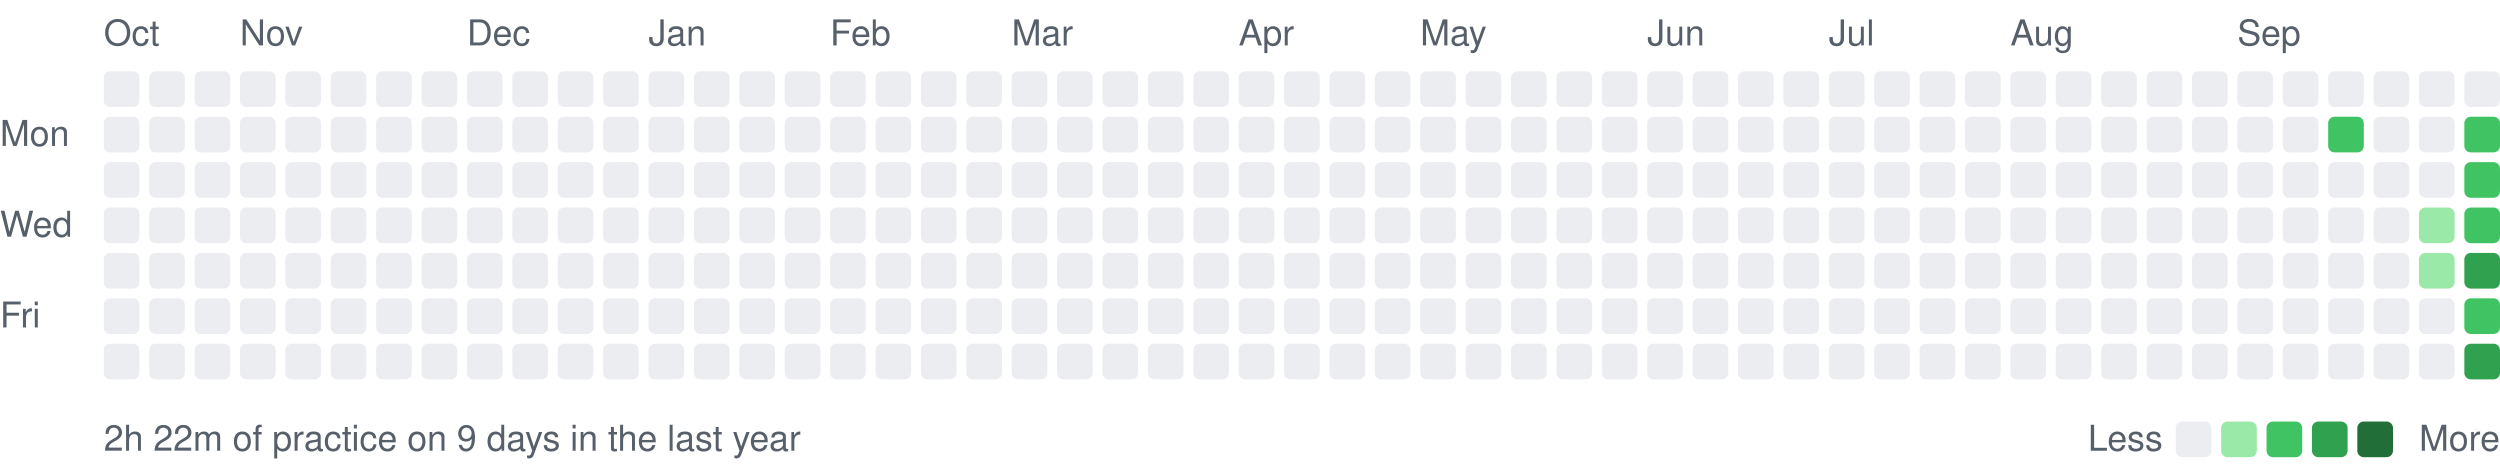
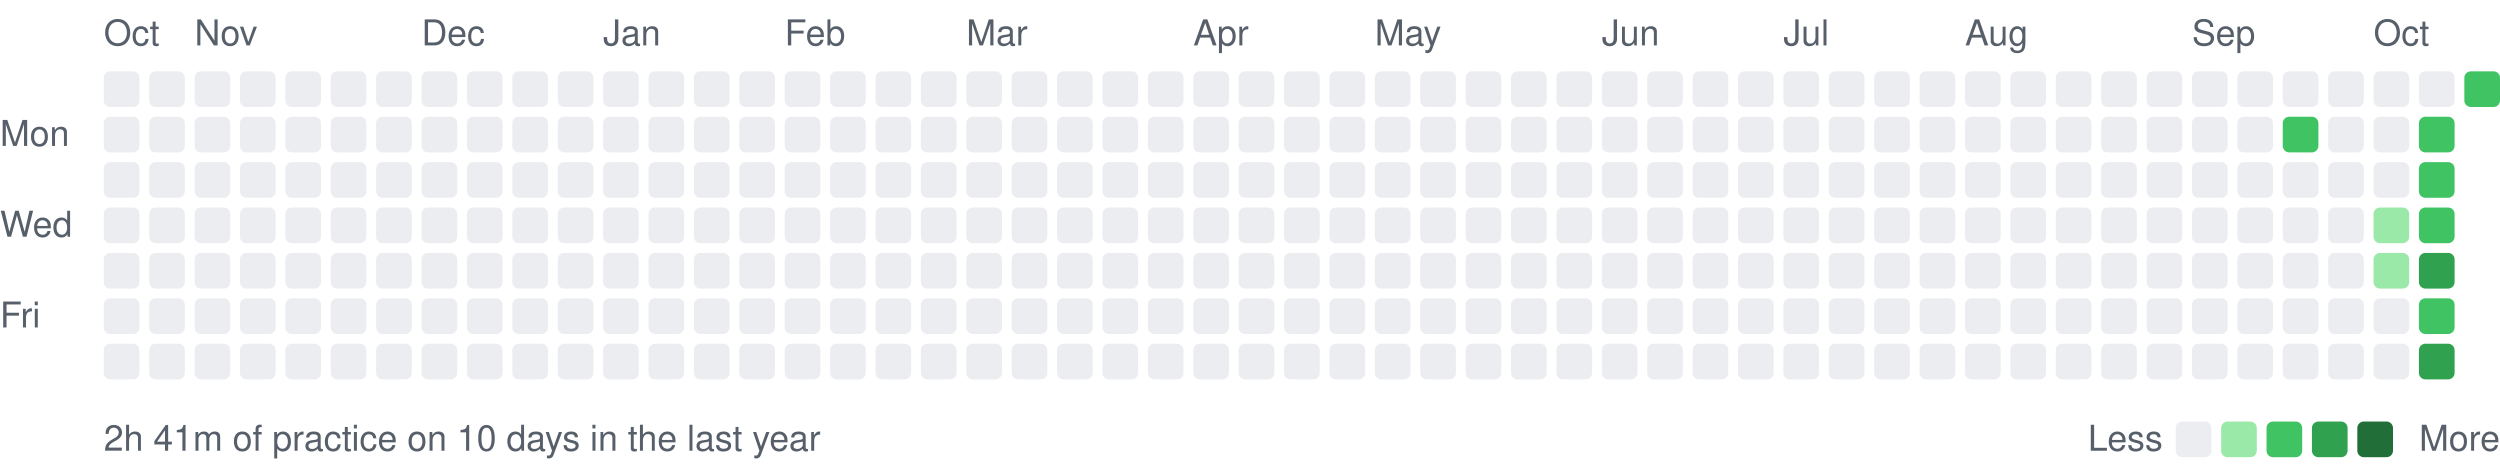
<svg xmlns="http://www.w3.org/2000/svg" width="771" height="145" viewBox="0 0 771 145" font-family="-apple-system, BlinkMacSystemFont, 'Segoe UI', Helvetica, Arial, sans-serif" font-size="11">
  <style>
.kc-t { fill: #57606a; }
.kc-h { fill: #24292f; }
.kc-g { stroke: #d0d7de; }
.kc-l0 { fill: #ebedf0; }
.kc-l1 { fill: #9be9a8; }
.kc-l2 { fill: #40c463; }
.kc-l3 { fill: #30a14e; }
.kc-l4 { fill: #216e39; }
.kc-line { stroke: #2da44e; }
.kc-dot { fill: #2da44e; }
@media (prefers-color-scheme: dark) {
:root:not([data-theme="light"]) .kc-t { fill: #8b949e; }
:root:not([data-theme="light"]) .kc-h { fill: #e6edf3; }
:root:not([data-theme="light"]) .kc-g { stroke: #30363d; }
:root:not([data-theme="light"]) .kc-l0 { fill: #262a31; }
:root:not([data-theme="light"]) .kc-l1 { fill: #0e4429; }
:root:not([data-theme="light"]) .kc-l2 { fill: #006d32; }
:root:not([data-theme="light"]) .kc-l3 { fill: #26a641; }
:root:not([data-theme="light"]) .kc-l4 { fill: #39d353; }
:root:not([data-theme="light"]) .kc-line { stroke: #3fb950; }
:root:not([data-theme="light"]) .kc-dot { fill: #3fb950; }
}
:root[data-theme="dark"] .kc-t { fill: #8b949e; }
:root[data-theme="dark"] .kc-h { fill: #e6edf3; }
:root[data-theme="dark"] .kc-g { stroke: #30363d; }
:root[data-theme="dark"] .kc-l0 { fill: #262a31; }
:root[data-theme="dark"] .kc-l1 { fill: #0e4429; }
:root[data-theme="dark"] .kc-l2 { fill: #006d32; }
:root[data-theme="dark"] .kc-l3 { fill: #26a641; }
:root[data-theme="dark"] .kc-l4 { fill: #39d353; }
:root[data-theme="dark"] .kc-line { stroke: #3fb950; }
:root[data-theme="dark"] .kc-dot { fill: #3fb950; }
</style>
  <text class="kc-t" x="32" y="14">Oct</text>
-   <text class="kc-t" x="74" y="14">Nov</text>
-   <text class="kc-t" x="144" y="14">Dec</text>
-   <text class="kc-t" x="200" y="14">Jan</text>
-   <text class="kc-t" x="256" y="14">Feb</text>
-   <text class="kc-t" x="312" y="14">Mar</text>
-   <text class="kc-t" x="382" y="14">Apr</text>
-   <text class="kc-t" x="438" y="14">May</text>
-   <text class="kc-t" x="508" y="14">Jun</text>
-   <text class="kc-t" x="564" y="14">Jul</text>
-   <text class="kc-t" x="620" y="14">Aug</text>
-   <text class="kc-t" x="690" y="14">Sep</text>
+   <text class="kc-t" x="60" y="14">Nov</text>
+   <text class="kc-t" x="130" y="14">Dec</text>
+   <text class="kc-t" x="186" y="14">Jan</text>
+   <text class="kc-t" x="242" y="14">Feb</text>
+   <text class="kc-t" x="298" y="14">Mar</text>
+   <text class="kc-t" x="368" y="14">Apr</text>
+   <text class="kc-t" x="424" y="14">May</text>
+   <text class="kc-t" x="494" y="14">Jun</text>
+   <text class="kc-t" x="550" y="14">Jul</text>
+   <text class="kc-t" x="606" y="14">Aug</text>
+   <text class="kc-t" x="676" y="14">Sep</text>
+   <text class="kc-t" x="732" y="14">Oct</text>
  <text class="kc-t" x="0" y="45">Mon</text>
  <text class="kc-t" x="0" y="73">Wed</text>
  <text class="kc-t" x="0" y="101">Fri</text>
  <rect class="kc-l0" x="32" y="22" width="11" height="11" rx="2" />
  <rect class="kc-l0" x="32" y="36" width="11" height="11" rx="2" />
  <rect class="kc-l0" x="32" y="50" width="11" height="11" rx="2" />
  <rect class="kc-l0" x="32" y="64" width="11" height="11" rx="2" />
  <rect class="kc-l0" x="32" y="78" width="11" height="11" rx="2" />
  <rect class="kc-l0" x="32" y="92" width="11" height="11" rx="2" />
  <rect class="kc-l0" x="32" y="106" width="11" height="11" rx="2" />
  <rect class="kc-l0" x="46" y="22" width="11" height="11" rx="2" />
  <rect class="kc-l0" x="46" y="36" width="11" height="11" rx="2" />
  <rect class="kc-l0" x="46" y="50" width="11" height="11" rx="2" />
  <rect class="kc-l0" x="46" y="64" width="11" height="11" rx="2" />
  <rect class="kc-l0" x="46" y="78" width="11" height="11" rx="2" />
  <rect class="kc-l0" x="46" y="92" width="11" height="11" rx="2" />
  <rect class="kc-l0" x="46" y="106" width="11" height="11" rx="2" />
  <rect class="kc-l0" x="60" y="22" width="11" height="11" rx="2" />
  <rect class="kc-l0" x="60" y="36" width="11" height="11" rx="2" />
  <rect class="kc-l0" x="60" y="50" width="11" height="11" rx="2" />
  <rect class="kc-l0" x="60" y="64" width="11" height="11" rx="2" />
  <rect class="kc-l0" x="60" y="78" width="11" height="11" rx="2" />
  <rect class="kc-l0" x="60" y="92" width="11" height="11" rx="2" />
  <rect class="kc-l0" x="60" y="106" width="11" height="11" rx="2" />
  <rect class="kc-l0" x="74" y="22" width="11" height="11" rx="2" />
  <rect class="kc-l0" x="74" y="36" width="11" height="11" rx="2" />
  <rect class="kc-l0" x="74" y="50" width="11" height="11" rx="2" />
  <rect class="kc-l0" x="74" y="64" width="11" height="11" rx="2" />
  <rect class="kc-l0" x="74" y="78" width="11" height="11" rx="2" />
  <rect class="kc-l0" x="74" y="92" width="11" height="11" rx="2" />
  <rect class="kc-l0" x="74" y="106" width="11" height="11" rx="2" />
  <rect class="kc-l0" x="88" y="22" width="11" height="11" rx="2" />
  <rect class="kc-l0" x="88" y="36" width="11" height="11" rx="2" />
  <rect class="kc-l0" x="88" y="50" width="11" height="11" rx="2" />
  <rect class="kc-l0" x="88" y="64" width="11" height="11" rx="2" />
  <rect class="kc-l0" x="88" y="78" width="11" height="11" rx="2" />
  <rect class="kc-l0" x="88" y="92" width="11" height="11" rx="2" />
  <rect class="kc-l0" x="88" y="106" width="11" height="11" rx="2" />
  <rect class="kc-l0" x="102" y="22" width="11" height="11" rx="2" />
  <rect class="kc-l0" x="102" y="36" width="11" height="11" rx="2" />
  <rect class="kc-l0" x="102" y="50" width="11" height="11" rx="2" />
  <rect class="kc-l0" x="102" y="64" width="11" height="11" rx="2" />
  <rect class="kc-l0" x="102" y="78" width="11" height="11" rx="2" />
  <rect class="kc-l0" x="102" y="92" width="11" height="11" rx="2" />
  <rect class="kc-l0" x="102" y="106" width="11" height="11" rx="2" />
  <rect class="kc-l0" x="116" y="22" width="11" height="11" rx="2" />
  <rect class="kc-l0" x="116" y="36" width="11" height="11" rx="2" />
  <rect class="kc-l0" x="116" y="50" width="11" height="11" rx="2" />
  <rect class="kc-l0" x="116" y="64" width="11" height="11" rx="2" />
  <rect class="kc-l0" x="116" y="78" width="11" height="11" rx="2" />
  <rect class="kc-l0" x="116" y="92" width="11" height="11" rx="2" />
  <rect class="kc-l0" x="116" y="106" width="11" height="11" rx="2" />
  <rect class="kc-l0" x="130" y="22" width="11" height="11" rx="2" />
  <rect class="kc-l0" x="130" y="36" width="11" height="11" rx="2" />
  <rect class="kc-l0" x="130" y="50" width="11" height="11" rx="2" />
  <rect class="kc-l0" x="130" y="64" width="11" height="11" rx="2" />
  <rect class="kc-l0" x="130" y="78" width="11" height="11" rx="2" />
  <rect class="kc-l0" x="130" y="92" width="11" height="11" rx="2" />
  <rect class="kc-l0" x="130" y="106" width="11" height="11" rx="2" />
  <rect class="kc-l0" x="144" y="22" width="11" height="11" rx="2" />
  <rect class="kc-l0" x="144" y="36" width="11" height="11" rx="2" />
  <rect class="kc-l0" x="144" y="50" width="11" height="11" rx="2" />
  <rect class="kc-l0" x="144" y="64" width="11" height="11" rx="2" />
  <rect class="kc-l0" x="144" y="78" width="11" height="11" rx="2" />
  <rect class="kc-l0" x="144" y="92" width="11" height="11" rx="2" />
  <rect class="kc-l0" x="144" y="106" width="11" height="11" rx="2" />
  <rect class="kc-l0" x="158" y="22" width="11" height="11" rx="2" />
  <rect class="kc-l0" x="158" y="36" width="11" height="11" rx="2" />
  <rect class="kc-l0" x="158" y="50" width="11" height="11" rx="2" />
  <rect class="kc-l0" x="158" y="64" width="11" height="11" rx="2" />
  <rect class="kc-l0" x="158" y="78" width="11" height="11" rx="2" />
  <rect class="kc-l0" x="158" y="92" width="11" height="11" rx="2" />
  <rect class="kc-l0" x="158" y="106" width="11" height="11" rx="2" />
  <rect class="kc-l0" x="172" y="22" width="11" height="11" rx="2" />
  <rect class="kc-l0" x="172" y="36" width="11" height="11" rx="2" />
  <rect class="kc-l0" x="172" y="50" width="11" height="11" rx="2" />
  <rect class="kc-l0" x="172" y="64" width="11" height="11" rx="2" />
  <rect class="kc-l0" x="172" y="78" width="11" height="11" rx="2" />
  <rect class="kc-l0" x="172" y="92" width="11" height="11" rx="2" />
  <rect class="kc-l0" x="172" y="106" width="11" height="11" rx="2" />
  <rect class="kc-l0" x="186" y="22" width="11" height="11" rx="2" />
  <rect class="kc-l0" x="186" y="36" width="11" height="11" rx="2" />
  <rect class="kc-l0" x="186" y="50" width="11" height="11" rx="2" />
  <rect class="kc-l0" x="186" y="64" width="11" height="11" rx="2" />
  <rect class="kc-l0" x="186" y="78" width="11" height="11" rx="2" />
  <rect class="kc-l0" x="186" y="92" width="11" height="11" rx="2" />
  <rect class="kc-l0" x="186" y="106" width="11" height="11" rx="2" />
  <rect class="kc-l0" x="200" y="22" width="11" height="11" rx="2" />
  <rect class="kc-l0" x="200" y="36" width="11" height="11" rx="2" />
  <rect class="kc-l0" x="200" y="50" width="11" height="11" rx="2" />
  <rect class="kc-l0" x="200" y="64" width="11" height="11" rx="2" />
  <rect class="kc-l0" x="200" y="78" width="11" height="11" rx="2" />
  <rect class="kc-l0" x="200" y="92" width="11" height="11" rx="2" />
  <rect class="kc-l0" x="200" y="106" width="11" height="11" rx="2" />
  <rect class="kc-l0" x="214" y="22" width="11" height="11" rx="2" />
  <rect class="kc-l0" x="214" y="36" width="11" height="11" rx="2" />
  <rect class="kc-l0" x="214" y="50" width="11" height="11" rx="2" />
  <rect class="kc-l0" x="214" y="64" width="11" height="11" rx="2" />
  <rect class="kc-l0" x="214" y="78" width="11" height="11" rx="2" />
  <rect class="kc-l0" x="214" y="92" width="11" height="11" rx="2" />
  <rect class="kc-l0" x="214" y="106" width="11" height="11" rx="2" />
  <rect class="kc-l0" x="228" y="22" width="11" height="11" rx="2" />
  <rect class="kc-l0" x="228" y="36" width="11" height="11" rx="2" />
  <rect class="kc-l0" x="228" y="50" width="11" height="11" rx="2" />
  <rect class="kc-l0" x="228" y="64" width="11" height="11" rx="2" />
  <rect class="kc-l0" x="228" y="78" width="11" height="11" rx="2" />
  <rect class="kc-l0" x="228" y="92" width="11" height="11" rx="2" />
  <rect class="kc-l0" x="228" y="106" width="11" height="11" rx="2" />
  <rect class="kc-l0" x="242" y="22" width="11" height="11" rx="2" />
  <rect class="kc-l0" x="242" y="36" width="11" height="11" rx="2" />
  <rect class="kc-l0" x="242" y="50" width="11" height="11" rx="2" />
  <rect class="kc-l0" x="242" y="64" width="11" height="11" rx="2" />
  <rect class="kc-l0" x="242" y="78" width="11" height="11" rx="2" />
  <rect class="kc-l0" x="242" y="92" width="11" height="11" rx="2" />
  <rect class="kc-l0" x="242" y="106" width="11" height="11" rx="2" />
  <rect class="kc-l0" x="256" y="22" width="11" height="11" rx="2" />
  <rect class="kc-l0" x="256" y="36" width="11" height="11" rx="2" />
  <rect class="kc-l0" x="256" y="50" width="11" height="11" rx="2" />
  <rect class="kc-l0" x="256" y="64" width="11" height="11" rx="2" />
  <rect class="kc-l0" x="256" y="78" width="11" height="11" rx="2" />
  <rect class="kc-l0" x="256" y="92" width="11" height="11" rx="2" />
  <rect class="kc-l0" x="256" y="106" width="11" height="11" rx="2" />
  <rect class="kc-l0" x="270" y="22" width="11" height="11" rx="2" />
  <rect class="kc-l0" x="270" y="36" width="11" height="11" rx="2" />
  <rect class="kc-l0" x="270" y="50" width="11" height="11" rx="2" />
  <rect class="kc-l0" x="270" y="64" width="11" height="11" rx="2" />
  <rect class="kc-l0" x="270" y="78" width="11" height="11" rx="2" />
  <rect class="kc-l0" x="270" y="92" width="11" height="11" rx="2" />
  <rect class="kc-l0" x="270" y="106" width="11" height="11" rx="2" />
  <rect class="kc-l0" x="284" y="22" width="11" height="11" rx="2" />
  <rect class="kc-l0" x="284" y="36" width="11" height="11" rx="2" />
  <rect class="kc-l0" x="284" y="50" width="11" height="11" rx="2" />
  <rect class="kc-l0" x="284" y="64" width="11" height="11" rx="2" />
  <rect class="kc-l0" x="284" y="78" width="11" height="11" rx="2" />
  <rect class="kc-l0" x="284" y="92" width="11" height="11" rx="2" />
  <rect class="kc-l0" x="284" y="106" width="11" height="11" rx="2" />
  <rect class="kc-l0" x="298" y="22" width="11" height="11" rx="2" />
  <rect class="kc-l0" x="298" y="36" width="11" height="11" rx="2" />
  <rect class="kc-l0" x="298" y="50" width="11" height="11" rx="2" />
  <rect class="kc-l0" x="298" y="64" width="11" height="11" rx="2" />
  <rect class="kc-l0" x="298" y="78" width="11" height="11" rx="2" />
  <rect class="kc-l0" x="298" y="92" width="11" height="11" rx="2" />
  <rect class="kc-l0" x="298" y="106" width="11" height="11" rx="2" />
  <rect class="kc-l0" x="312" y="22" width="11" height="11" rx="2" />
  <rect class="kc-l0" x="312" y="36" width="11" height="11" rx="2" />
  <rect class="kc-l0" x="312" y="50" width="11" height="11" rx="2" />
  <rect class="kc-l0" x="312" y="64" width="11" height="11" rx="2" />
  <rect class="kc-l0" x="312" y="78" width="11" height="11" rx="2" />
  <rect class="kc-l0" x="312" y="92" width="11" height="11" rx="2" />
  <rect class="kc-l0" x="312" y="106" width="11" height="11" rx="2" />
  <rect class="kc-l0" x="326" y="22" width="11" height="11" rx="2" />
  <rect class="kc-l0" x="326" y="36" width="11" height="11" rx="2" />
  <rect class="kc-l0" x="326" y="50" width="11" height="11" rx="2" />
  <rect class="kc-l0" x="326" y="64" width="11" height="11" rx="2" />
  <rect class="kc-l0" x="326" y="78" width="11" height="11" rx="2" />
  <rect class="kc-l0" x="326" y="92" width="11" height="11" rx="2" />
  <rect class="kc-l0" x="326" y="106" width="11" height="11" rx="2" />
  <rect class="kc-l0" x="340" y="22" width="11" height="11" rx="2" />
  <rect class="kc-l0" x="340" y="36" width="11" height="11" rx="2" />
  <rect class="kc-l0" x="340" y="50" width="11" height="11" rx="2" />
  <rect class="kc-l0" x="340" y="64" width="11" height="11" rx="2" />
  <rect class="kc-l0" x="340" y="78" width="11" height="11" rx="2" />
  <rect class="kc-l0" x="340" y="92" width="11" height="11" rx="2" />
  <rect class="kc-l0" x="340" y="106" width="11" height="11" rx="2" />
  <rect class="kc-l0" x="354" y="22" width="11" height="11" rx="2" />
  <rect class="kc-l0" x="354" y="36" width="11" height="11" rx="2" />
  <rect class="kc-l0" x="354" y="50" width="11" height="11" rx="2" />
  <rect class="kc-l0" x="354" y="64" width="11" height="11" rx="2" />
  <rect class="kc-l0" x="354" y="78" width="11" height="11" rx="2" />
  <rect class="kc-l0" x="354" y="92" width="11" height="11" rx="2" />
  <rect class="kc-l0" x="354" y="106" width="11" height="11" rx="2" />
  <rect class="kc-l0" x="368" y="22" width="11" height="11" rx="2" />
  <rect class="kc-l0" x="368" y="36" width="11" height="11" rx="2" />
  <rect class="kc-l0" x="368" y="50" width="11" height="11" rx="2" />
  <rect class="kc-l0" x="368" y="64" width="11" height="11" rx="2" />
  <rect class="kc-l0" x="368" y="78" width="11" height="11" rx="2" />
  <rect class="kc-l0" x="368" y="92" width="11" height="11" rx="2" />
  <rect class="kc-l0" x="368" y="106" width="11" height="11" rx="2" />
  <rect class="kc-l0" x="382" y="22" width="11" height="11" rx="2" />
  <rect class="kc-l0" x="382" y="36" width="11" height="11" rx="2" />
  <rect class="kc-l0" x="382" y="50" width="11" height="11" rx="2" />
  <rect class="kc-l0" x="382" y="64" width="11" height="11" rx="2" />
  <rect class="kc-l0" x="382" y="78" width="11" height="11" rx="2" />
  <rect class="kc-l0" x="382" y="92" width="11" height="11" rx="2" />
  <rect class="kc-l0" x="382" y="106" width="11" height="11" rx="2" />
  <rect class="kc-l0" x="396" y="22" width="11" height="11" rx="2" />
  <rect class="kc-l0" x="396" y="36" width="11" height="11" rx="2" />
  <rect class="kc-l0" x="396" y="50" width="11" height="11" rx="2" />
  <rect class="kc-l0" x="396" y="64" width="11" height="11" rx="2" />
  <rect class="kc-l0" x="396" y="78" width="11" height="11" rx="2" />
  <rect class="kc-l0" x="396" y="92" width="11" height="11" rx="2" />
  <rect class="kc-l0" x="396" y="106" width="11" height="11" rx="2" />
  <rect class="kc-l0" x="410" y="22" width="11" height="11" rx="2" />
  <rect class="kc-l0" x="410" y="36" width="11" height="11" rx="2" />
  <rect class="kc-l0" x="410" y="50" width="11" height="11" rx="2" />
  <rect class="kc-l0" x="410" y="64" width="11" height="11" rx="2" />
  <rect class="kc-l0" x="410" y="78" width="11" height="11" rx="2" />
  <rect class="kc-l0" x="410" y="92" width="11" height="11" rx="2" />
  <rect class="kc-l0" x="410" y="106" width="11" height="11" rx="2" />
  <rect class="kc-l0" x="424" y="22" width="11" height="11" rx="2" />
  <rect class="kc-l0" x="424" y="36" width="11" height="11" rx="2" />
  <rect class="kc-l0" x="424" y="50" width="11" height="11" rx="2" />
  <rect class="kc-l0" x="424" y="64" width="11" height="11" rx="2" />
  <rect class="kc-l0" x="424" y="78" width="11" height="11" rx="2" />
  <rect class="kc-l0" x="424" y="92" width="11" height="11" rx="2" />
  <rect class="kc-l0" x="424" y="106" width="11" height="11" rx="2" />
  <rect class="kc-l0" x="438" y="22" width="11" height="11" rx="2" />
  <rect class="kc-l0" x="438" y="36" width="11" height="11" rx="2" />
  <rect class="kc-l0" x="438" y="50" width="11" height="11" rx="2" />
  <rect class="kc-l0" x="438" y="64" width="11" height="11" rx="2" />
  <rect class="kc-l0" x="438" y="78" width="11" height="11" rx="2" />
  <rect class="kc-l0" x="438" y="92" width="11" height="11" rx="2" />
  <rect class="kc-l0" x="438" y="106" width="11" height="11" rx="2" />
  <rect class="kc-l0" x="452" y="22" width="11" height="11" rx="2" />
  <rect class="kc-l0" x="452" y="36" width="11" height="11" rx="2" />
  <rect class="kc-l0" x="452" y="50" width="11" height="11" rx="2" />
  <rect class="kc-l0" x="452" y="64" width="11" height="11" rx="2" />
  <rect class="kc-l0" x="452" y="78" width="11" height="11" rx="2" />
  <rect class="kc-l0" x="452" y="92" width="11" height="11" rx="2" />
  <rect class="kc-l0" x="452" y="106" width="11" height="11" rx="2" />
  <rect class="kc-l0" x="466" y="22" width="11" height="11" rx="2" />
  <rect class="kc-l0" x="466" y="36" width="11" height="11" rx="2" />
  <rect class="kc-l0" x="466" y="50" width="11" height="11" rx="2" />
  <rect class="kc-l0" x="466" y="64" width="11" height="11" rx="2" />
  <rect class="kc-l0" x="466" y="78" width="11" height="11" rx="2" />
  <rect class="kc-l0" x="466" y="92" width="11" height="11" rx="2" />
  <rect class="kc-l0" x="466" y="106" width="11" height="11" rx="2" />
  <rect class="kc-l0" x="480" y="22" width="11" height="11" rx="2" />
  <rect class="kc-l0" x="480" y="36" width="11" height="11" rx="2" />
  <rect class="kc-l0" x="480" y="50" width="11" height="11" rx="2" />
  <rect class="kc-l0" x="480" y="64" width="11" height="11" rx="2" />
  <rect class="kc-l0" x="480" y="78" width="11" height="11" rx="2" />
  <rect class="kc-l0" x="480" y="92" width="11" height="11" rx="2" />
  <rect class="kc-l0" x="480" y="106" width="11" height="11" rx="2" />
  <rect class="kc-l0" x="494" y="22" width="11" height="11" rx="2" />
  <rect class="kc-l0" x="494" y="36" width="11" height="11" rx="2" />
  <rect class="kc-l0" x="494" y="50" width="11" height="11" rx="2" />
  <rect class="kc-l0" x="494" y="64" width="11" height="11" rx="2" />
  <rect class="kc-l0" x="494" y="78" width="11" height="11" rx="2" />
  <rect class="kc-l0" x="494" y="92" width="11" height="11" rx="2" />
  <rect class="kc-l0" x="494" y="106" width="11" height="11" rx="2" />
  <rect class="kc-l0" x="508" y="22" width="11" height="11" rx="2" />
  <rect class="kc-l0" x="508" y="36" width="11" height="11" rx="2" />
  <rect class="kc-l0" x="508" y="50" width="11" height="11" rx="2" />
  <rect class="kc-l0" x="508" y="64" width="11" height="11" rx="2" />
  <rect class="kc-l0" x="508" y="78" width="11" height="11" rx="2" />
  <rect class="kc-l0" x="508" y="92" width="11" height="11" rx="2" />
  <rect class="kc-l0" x="508" y="106" width="11" height="11" rx="2" />
  <rect class="kc-l0" x="522" y="22" width="11" height="11" rx="2" />
  <rect class="kc-l0" x="522" y="36" width="11" height="11" rx="2" />
  <rect class="kc-l0" x="522" y="50" width="11" height="11" rx="2" />
  <rect class="kc-l0" x="522" y="64" width="11" height="11" rx="2" />
  <rect class="kc-l0" x="522" y="78" width="11" height="11" rx="2" />
  <rect class="kc-l0" x="522" y="92" width="11" height="11" rx="2" />
  <rect class="kc-l0" x="522" y="106" width="11" height="11" rx="2" />
  <rect class="kc-l0" x="536" y="22" width="11" height="11" rx="2" />
  <rect class="kc-l0" x="536" y="36" width="11" height="11" rx="2" />
  <rect class="kc-l0" x="536" y="50" width="11" height="11" rx="2" />
  <rect class="kc-l0" x="536" y="64" width="11" height="11" rx="2" />
  <rect class="kc-l0" x="536" y="78" width="11" height="11" rx="2" />
  <rect class="kc-l0" x="536" y="92" width="11" height="11" rx="2" />
  <rect class="kc-l0" x="536" y="106" width="11" height="11" rx="2" />
  <rect class="kc-l0" x="550" y="22" width="11" height="11" rx="2" />
  <rect class="kc-l0" x="550" y="36" width="11" height="11" rx="2" />
  <rect class="kc-l0" x="550" y="50" width="11" height="11" rx="2" />
  <rect class="kc-l0" x="550" y="64" width="11" height="11" rx="2" />
  <rect class="kc-l0" x="550" y="78" width="11" height="11" rx="2" />
  <rect class="kc-l0" x="550" y="92" width="11" height="11" rx="2" />
  <rect class="kc-l0" x="550" y="106" width="11" height="11" rx="2" />
  <rect class="kc-l0" x="564" y="22" width="11" height="11" rx="2" />
  <rect class="kc-l0" x="564" y="36" width="11" height="11" rx="2" />
  <rect class="kc-l0" x="564" y="50" width="11" height="11" rx="2" />
  <rect class="kc-l0" x="564" y="64" width="11" height="11" rx="2" />
  <rect class="kc-l0" x="564" y="78" width="11" height="11" rx="2" />
  <rect class="kc-l0" x="564" y="92" width="11" height="11" rx="2" />
  <rect class="kc-l0" x="564" y="106" width="11" height="11" rx="2" />
  <rect class="kc-l0" x="578" y="22" width="11" height="11" rx="2" />
  <rect class="kc-l0" x="578" y="36" width="11" height="11" rx="2" />
  <rect class="kc-l0" x="578" y="50" width="11" height="11" rx="2" />
  <rect class="kc-l0" x="578" y="64" width="11" height="11" rx="2" />
  <rect class="kc-l0" x="578" y="78" width="11" height="11" rx="2" />
  <rect class="kc-l0" x="578" y="92" width="11" height="11" rx="2" />
  <rect class="kc-l0" x="578" y="106" width="11" height="11" rx="2" />
  <rect class="kc-l0" x="592" y="22" width="11" height="11" rx="2" />
  <rect class="kc-l0" x="592" y="36" width="11" height="11" rx="2" />
  <rect class="kc-l0" x="592" y="50" width="11" height="11" rx="2" />
  <rect class="kc-l0" x="592" y="64" width="11" height="11" rx="2" />
  <rect class="kc-l0" x="592" y="78" width="11" height="11" rx="2" />
  <rect class="kc-l0" x="592" y="92" width="11" height="11" rx="2" />
  <rect class="kc-l0" x="592" y="106" width="11" height="11" rx="2" />
  <rect class="kc-l0" x="606" y="22" width="11" height="11" rx="2" />
  <rect class="kc-l0" x="606" y="36" width="11" height="11" rx="2" />
  <rect class="kc-l0" x="606" y="50" width="11" height="11" rx="2" />
  <rect class="kc-l0" x="606" y="64" width="11" height="11" rx="2" />
  <rect class="kc-l0" x="606" y="78" width="11" height="11" rx="2" />
  <rect class="kc-l0" x="606" y="92" width="11" height="11" rx="2" />
  <rect class="kc-l0" x="606" y="106" width="11" height="11" rx="2" />
  <rect class="kc-l0" x="620" y="22" width="11" height="11" rx="2" />
  <rect class="kc-l0" x="620" y="36" width="11" height="11" rx="2" />
  <rect class="kc-l0" x="620" y="50" width="11" height="11" rx="2" />
  <rect class="kc-l0" x="620" y="64" width="11" height="11" rx="2" />
  <rect class="kc-l0" x="620" y="78" width="11" height="11" rx="2" />
  <rect class="kc-l0" x="620" y="92" width="11" height="11" rx="2" />
  <rect class="kc-l0" x="620" y="106" width="11" height="11" rx="2" />
  <rect class="kc-l0" x="634" y="22" width="11" height="11" rx="2" />
  <rect class="kc-l0" x="634" y="36" width="11" height="11" rx="2" />
  <rect class="kc-l0" x="634" y="50" width="11" height="11" rx="2" />
  <rect class="kc-l0" x="634" y="64" width="11" height="11" rx="2" />
  <rect class="kc-l0" x="634" y="78" width="11" height="11" rx="2" />
  <rect class="kc-l0" x="634" y="92" width="11" height="11" rx="2" />
  <rect class="kc-l0" x="634" y="106" width="11" height="11" rx="2" />
  <rect class="kc-l0" x="648" y="22" width="11" height="11" rx="2" />
  <rect class="kc-l0" x="648" y="36" width="11" height="11" rx="2" />
  <rect class="kc-l0" x="648" y="50" width="11" height="11" rx="2" />
  <rect class="kc-l0" x="648" y="64" width="11" height="11" rx="2" />
  <rect class="kc-l0" x="648" y="78" width="11" height="11" rx="2" />
  <rect class="kc-l0" x="648" y="92" width="11" height="11" rx="2" />
  <rect class="kc-l0" x="648" y="106" width="11" height="11" rx="2" />
  <rect class="kc-l0" x="662" y="22" width="11" height="11" rx="2" />
  <rect class="kc-l0" x="662" y="36" width="11" height="11" rx="2" />
  <rect class="kc-l0" x="662" y="50" width="11" height="11" rx="2" />
  <rect class="kc-l0" x="662" y="64" width="11" height="11" rx="2" />
  <rect class="kc-l0" x="662" y="78" width="11" height="11" rx="2" />
  <rect class="kc-l0" x="662" y="92" width="11" height="11" rx="2" />
  <rect class="kc-l0" x="662" y="106" width="11" height="11" rx="2" />
  <rect class="kc-l0" x="676" y="22" width="11" height="11" rx="2" />
  <rect class="kc-l0" x="676" y="36" width="11" height="11" rx="2" />
  <rect class="kc-l0" x="676" y="50" width="11" height="11" rx="2" />
  <rect class="kc-l0" x="676" y="64" width="11" height="11" rx="2" />
  <rect class="kc-l0" x="676" y="78" width="11" height="11" rx="2" />
  <rect class="kc-l0" x="676" y="92" width="11" height="11" rx="2" />
  <rect class="kc-l0" x="676" y="106" width="11" height="11" rx="2" />
  <rect class="kc-l0" x="690" y="22" width="11" height="11" rx="2" />
  <rect class="kc-l0" x="690" y="36" width="11" height="11" rx="2" />
  <rect class="kc-l0" x="690" y="50" width="11" height="11" rx="2" />
  <rect class="kc-l0" x="690" y="64" width="11" height="11" rx="2" />
  <rect class="kc-l0" x="690" y="78" width="11" height="11" rx="2" />
  <rect class="kc-l0" x="690" y="92" width="11" height="11" rx="2" />
  <rect class="kc-l0" x="690" y="106" width="11" height="11" rx="2" />
  <rect class="kc-l0" x="704" y="22" width="11" height="11" rx="2" />
-   <rect class="kc-l0" x="704" y="36" width="11" height="11" rx="2" />
+   <rect class="kc-l2" x="704" y="36" width="11" height="11" rx="2" />
  <rect class="kc-l0" x="704" y="50" width="11" height="11" rx="2" />
  <rect class="kc-l0" x="704" y="64" width="11" height="11" rx="2" />
  <rect class="kc-l0" x="704" y="78" width="11" height="11" rx="2" />
  <rect class="kc-l0" x="704" y="92" width="11" height="11" rx="2" />
  <rect class="kc-l0" x="704" y="106" width="11" height="11" rx="2" />
  <rect class="kc-l0" x="718" y="22" width="11" height="11" rx="2" />
-   <rect class="kc-l2" x="718" y="36" width="11" height="11" rx="2" />
+   <rect class="kc-l0" x="718" y="36" width="11" height="11" rx="2" />
  <rect class="kc-l0" x="718" y="50" width="11" height="11" rx="2" />
  <rect class="kc-l0" x="718" y="64" width="11" height="11" rx="2" />
  <rect class="kc-l0" x="718" y="78" width="11" height="11" rx="2" />
  <rect class="kc-l0" x="718" y="92" width="11" height="11" rx="2" />
  <rect class="kc-l0" x="718" y="106" width="11" height="11" rx="2" />
  <rect class="kc-l0" x="732" y="22" width="11" height="11" rx="2" />
  <rect class="kc-l0" x="732" y="36" width="11" height="11" rx="2" />
  <rect class="kc-l0" x="732" y="50" width="11" height="11" rx="2" />
-   <rect class="kc-l0" x="732" y="64" width="11" height="11" rx="2" />
-   <rect class="kc-l0" x="732" y="78" width="11" height="11" rx="2" />
+   <rect class="kc-l1" x="732" y="64" width="11" height="11" rx="2" />
+   <rect class="kc-l1" x="732" y="78" width="11" height="11" rx="2" />
  <rect class="kc-l0" x="732" y="92" width="11" height="11" rx="2" />
  <rect class="kc-l0" x="732" y="106" width="11" height="11" rx="2" />
  <rect class="kc-l0" x="746" y="22" width="11" height="11" rx="2" />
-   <rect class="kc-l0" x="746" y="36" width="11" height="11" rx="2" />
-   <rect class="kc-l0" x="746" y="50" width="11" height="11" rx="2" />
-   <rect class="kc-l1" x="746" y="64" width="11" height="11" rx="2" />
-   <rect class="kc-l1" x="746" y="78" width="11" height="11" rx="2" />
-   <rect class="kc-l0" x="746" y="92" width="11" height="11" rx="2" />
-   <rect class="kc-l0" x="746" y="106" width="11" height="11" rx="2" />
-   <rect class="kc-l0" x="760" y="22" width="11" height="11" rx="2" />
-   <rect class="kc-l2" x="760" y="36" width="11" height="11" rx="2" />
-   <rect class="kc-l2" x="760" y="50" width="11" height="11" rx="2" />
-   <rect class="kc-l2" x="760" y="64" width="11" height="11" rx="2" />
-   <rect class="kc-l3" x="760" y="78" width="11" height="11" rx="2" />
-   <rect class="kc-l2" x="760" y="92" width="11" height="11" rx="2" />
-   <rect class="kc-l3" x="760" y="106" width="11" height="11" rx="2" />
-   <text class="kc-t" x="32" y="139">2h 22m of practice on 9 days in the last year</text>
+   <rect class="kc-l2" x="746" y="36" width="11" height="11" rx="2" />
+   <rect class="kc-l2" x="746" y="50" width="11" height="11" rx="2" />
+   <rect class="kc-l2" x="746" y="64" width="11" height="11" rx="2" />
+   <rect class="kc-l3" x="746" y="78" width="11" height="11" rx="2" />
+   <rect class="kc-l2" x="746" y="92" width="11" height="11" rx="2" />
+   <rect class="kc-l3" x="746" y="106" width="11" height="11" rx="2" />
+   <rect class="kc-l2" x="760" y="22" width="11" height="11" rx="2" />
+   <text class="kc-t" x="32" y="139">2h 41m of practice on 10 days in the last year</text>
  <text class="kc-t" x="667" y="139" text-anchor="end">Less</text>
  <rect class="kc-l0" x="671" y="130" width="11" height="11" rx="2" />
  <rect class="kc-l1" x="685" y="130" width="11" height="11" rx="2" />
  <rect class="kc-l2" x="699" y="130" width="11" height="11" rx="2" />
  <rect class="kc-l3" x="713" y="130" width="11" height="11" rx="2" />
  <rect class="kc-l4" x="727" y="130" width="11" height="11" rx="2" />
  <text class="kc-t" x="771" y="139" text-anchor="end">More</text>
</svg>
